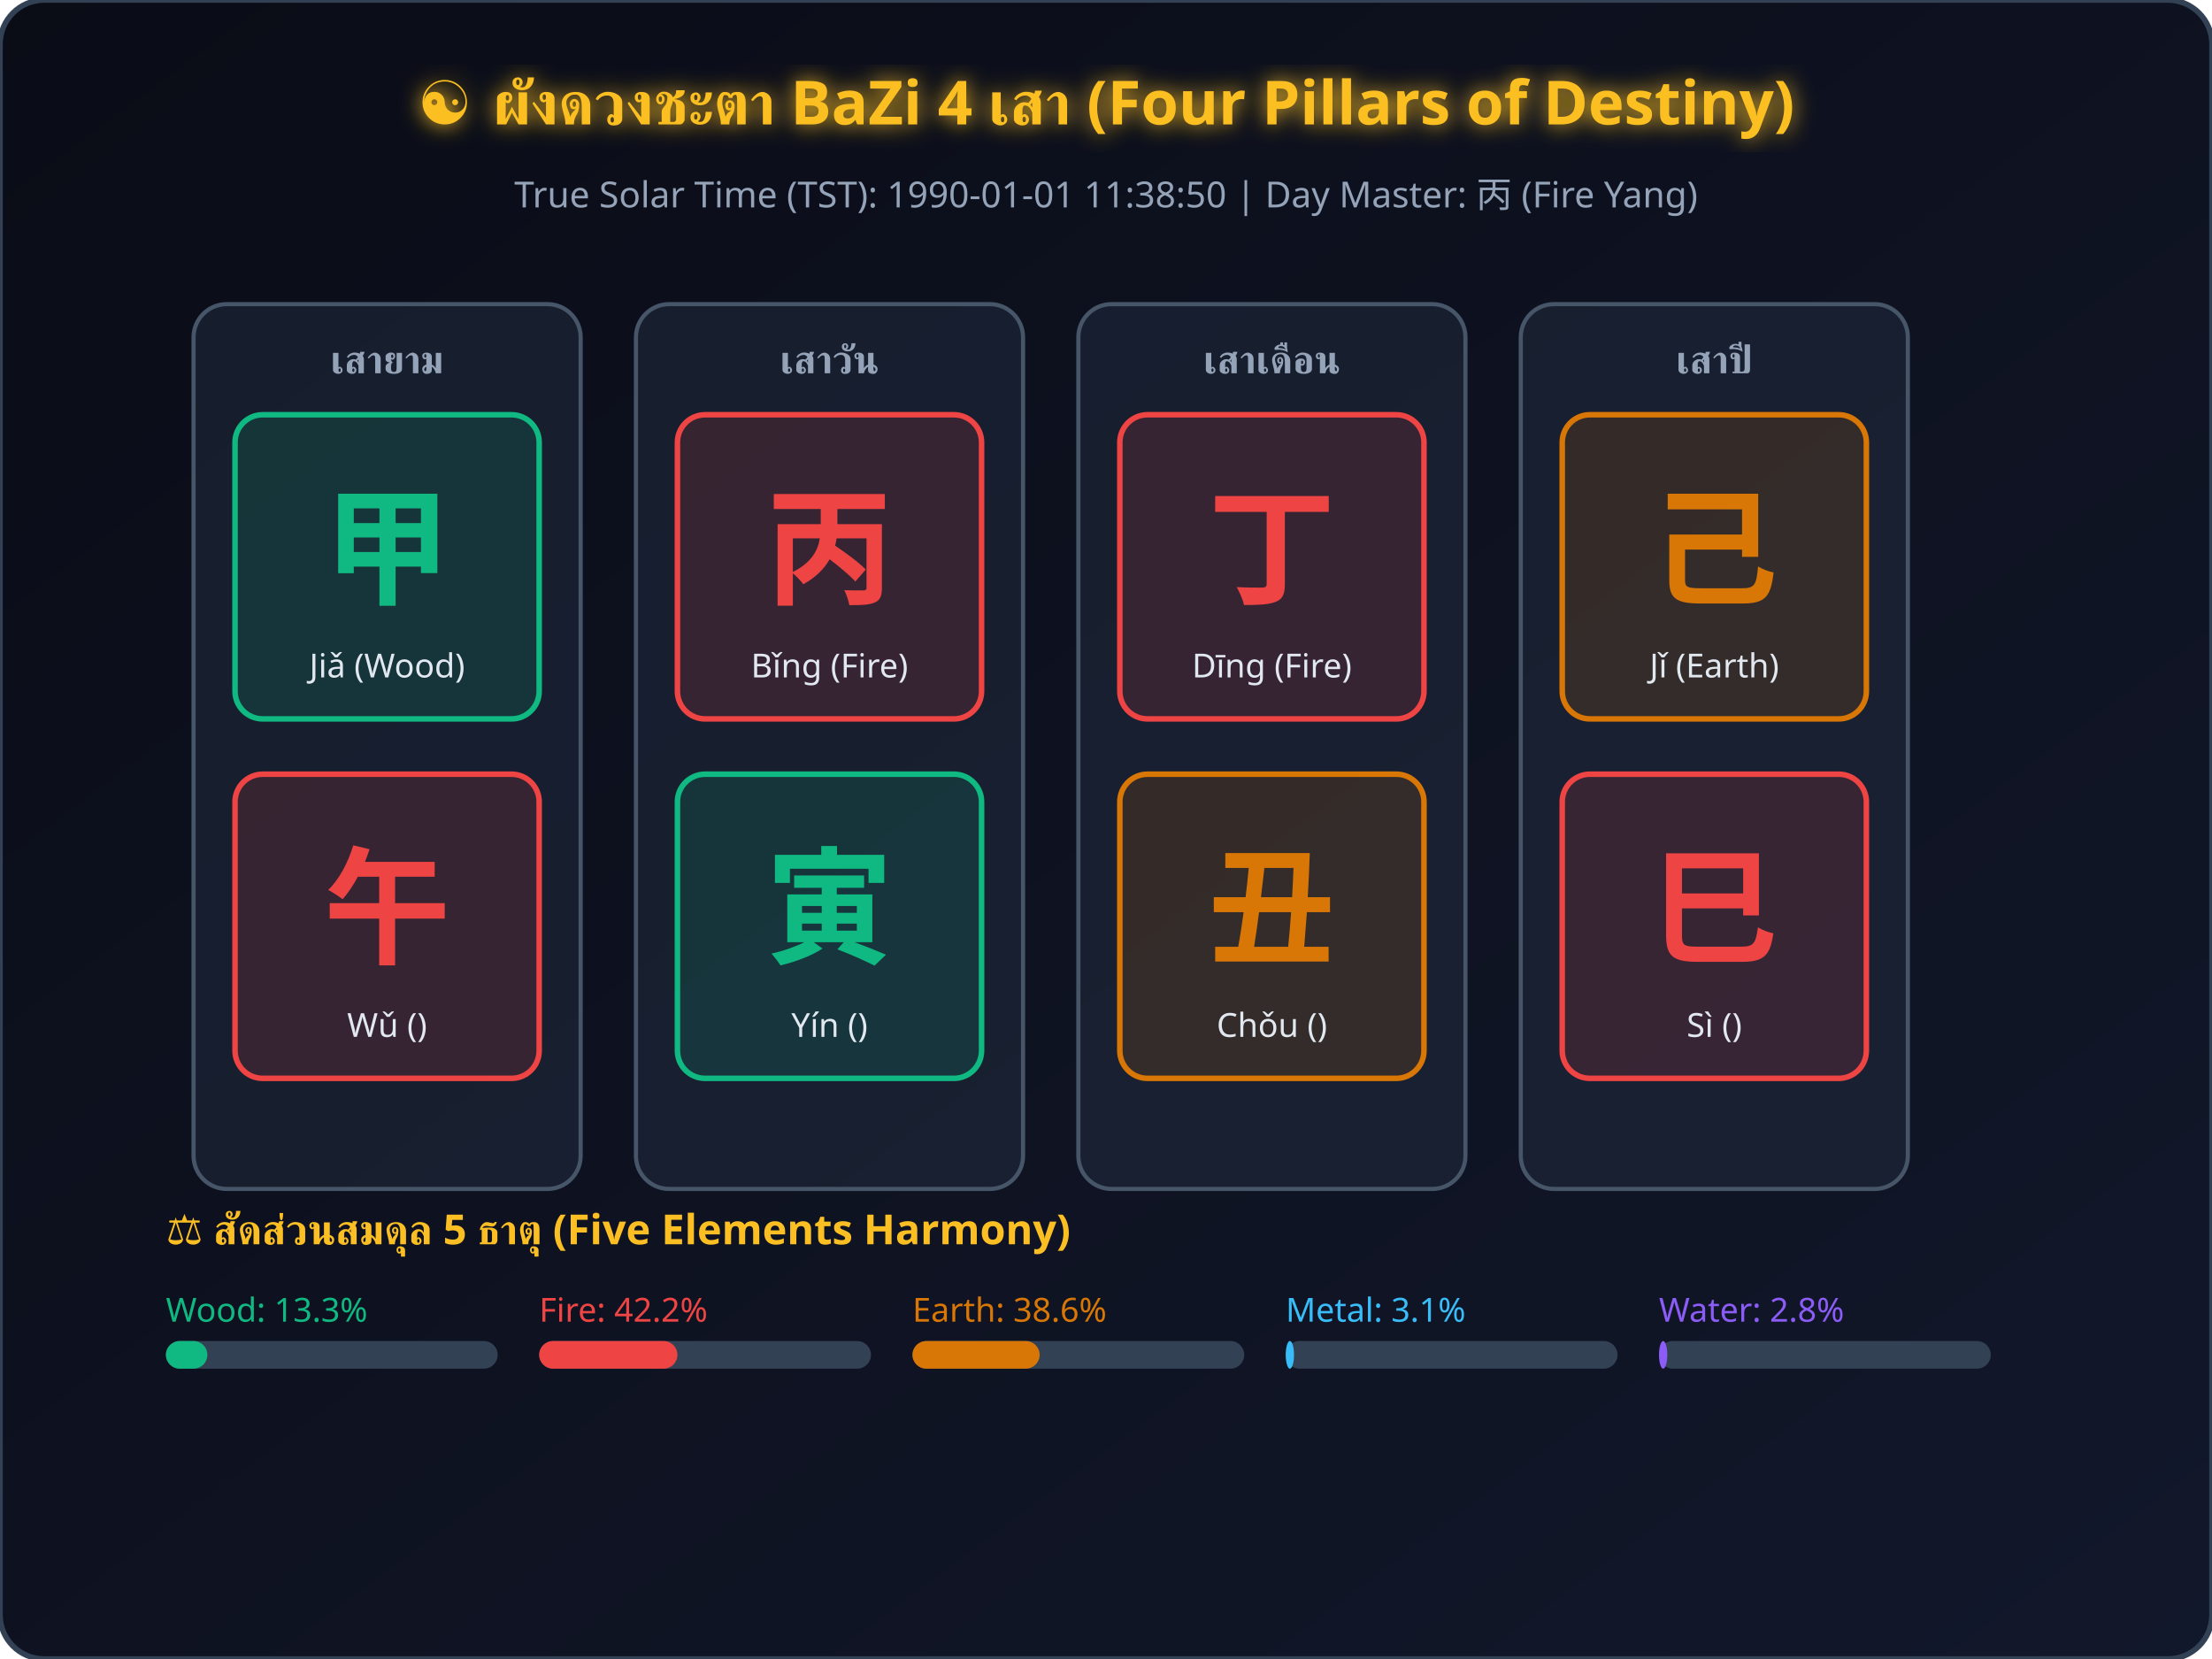
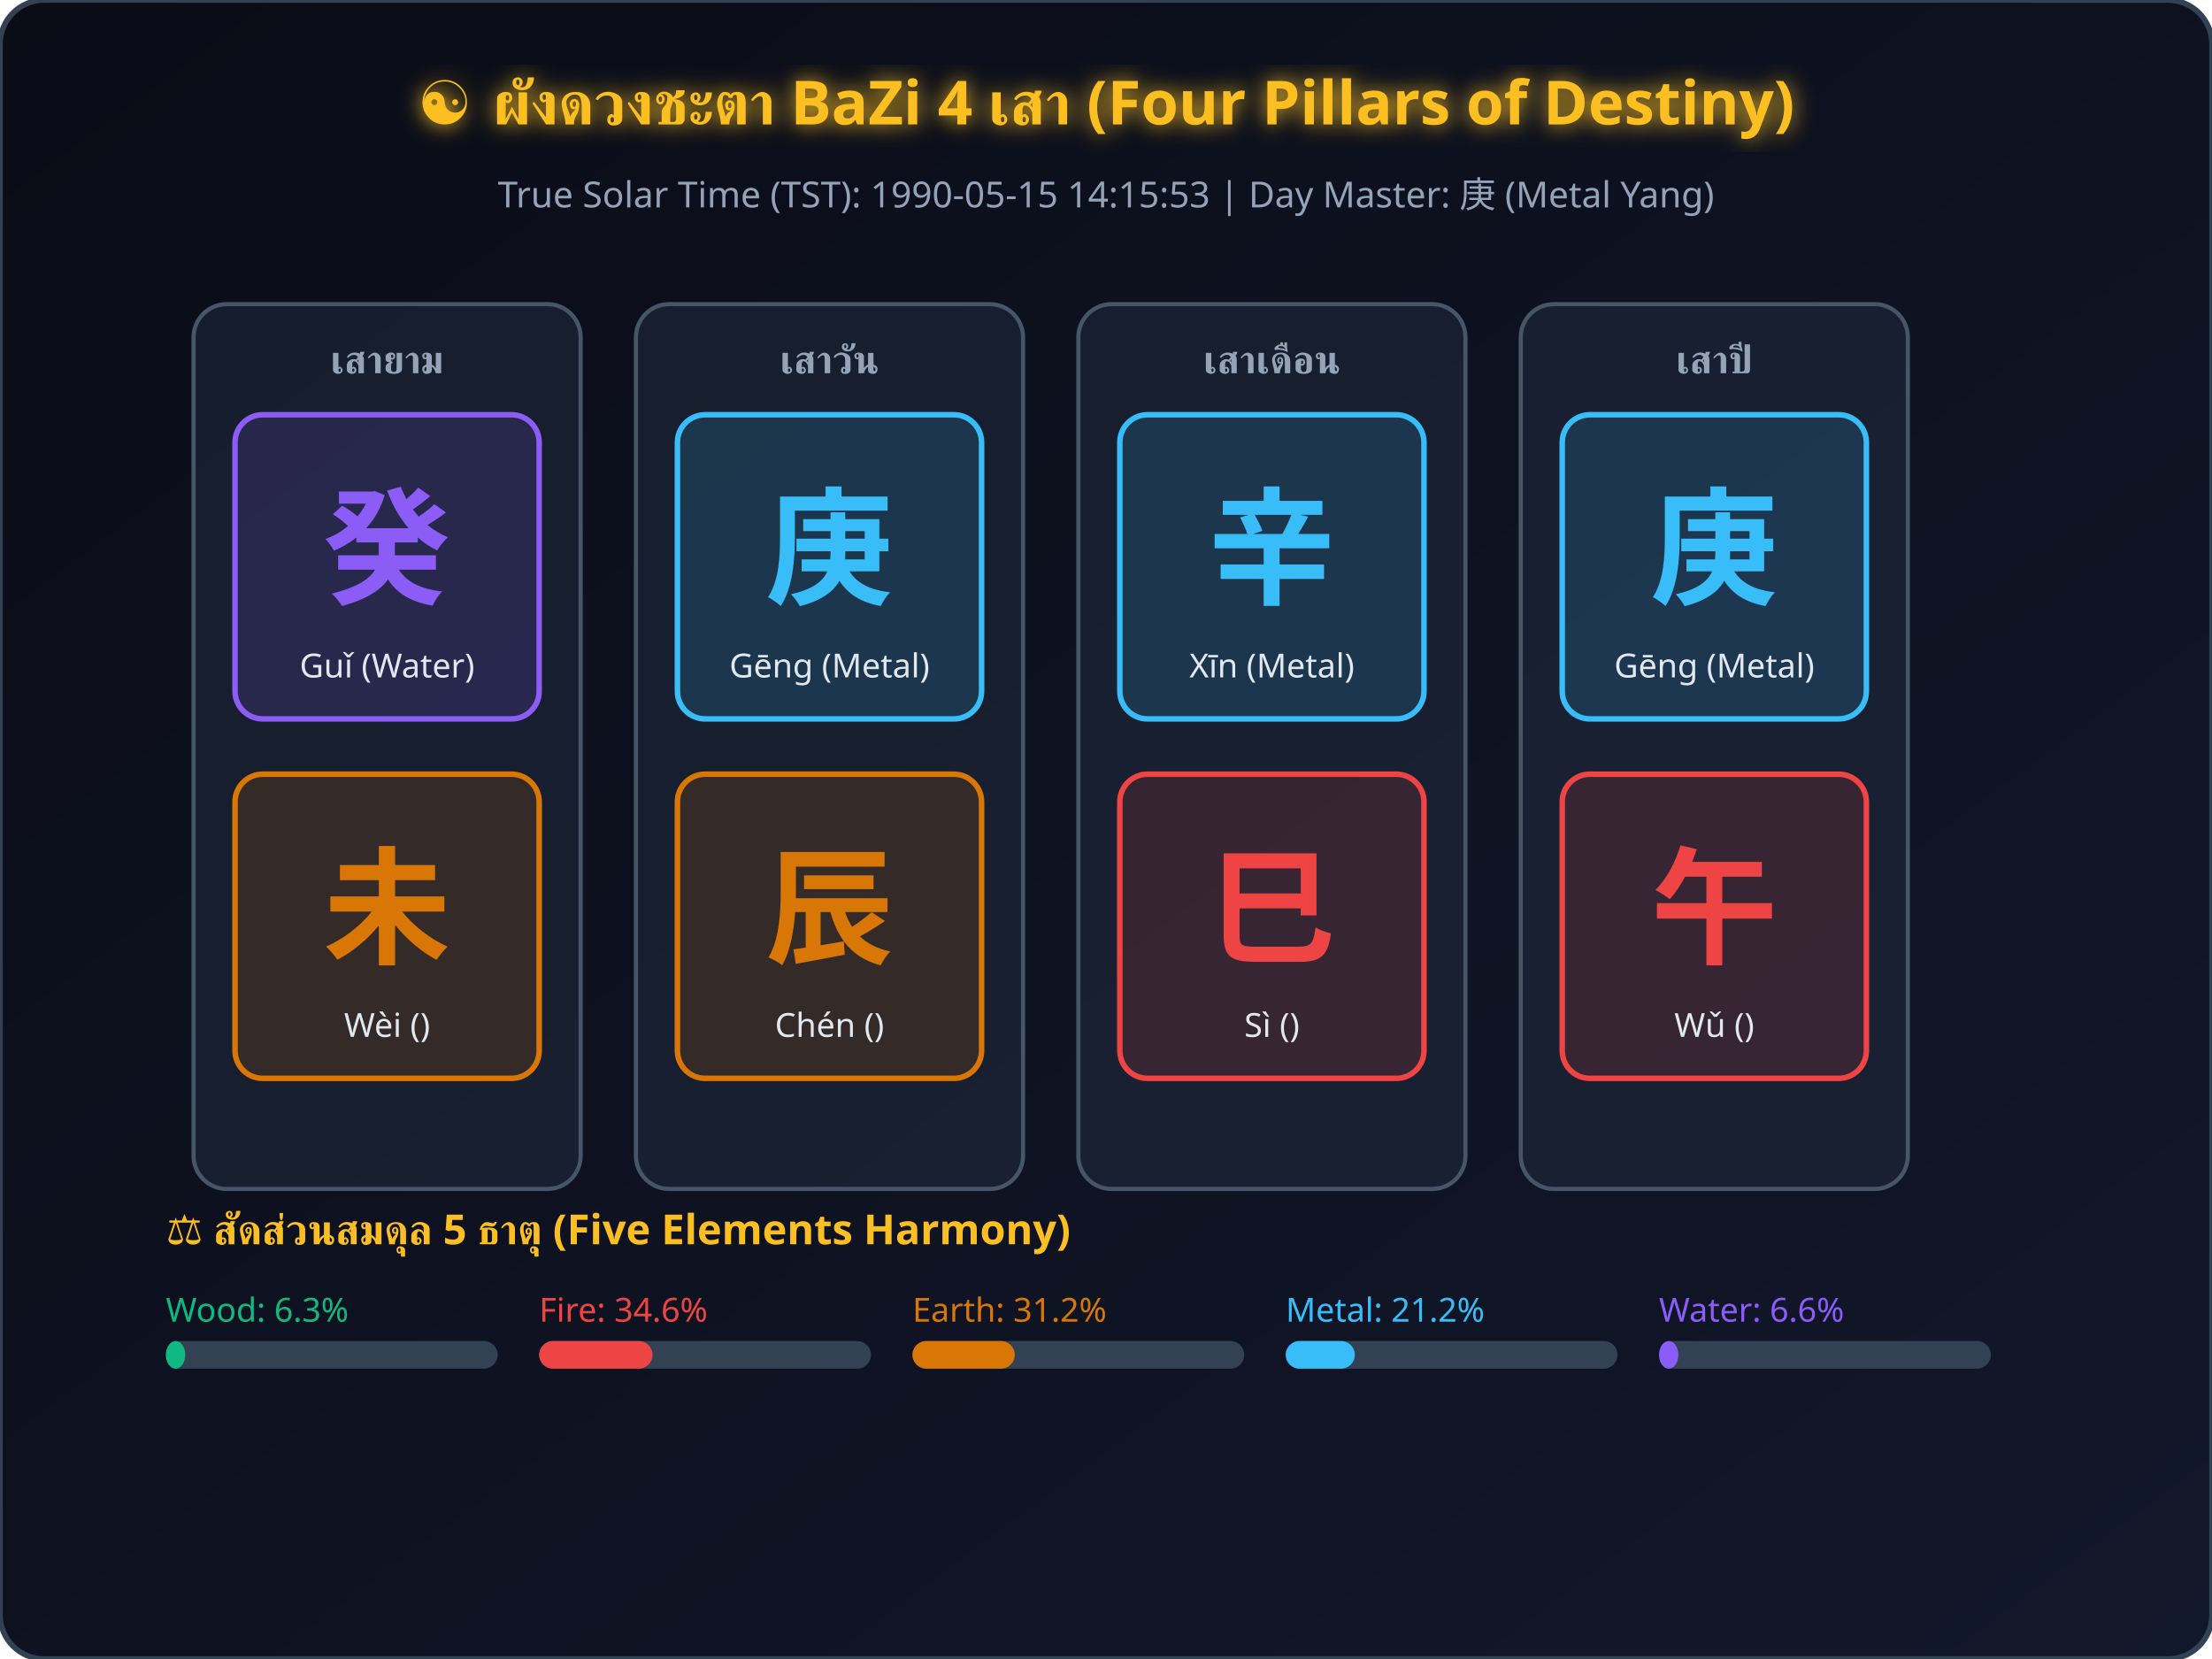
<svg xmlns="http://www.w3.org/2000/svg" viewBox="0 0 800 600" width="100%" height="100%">
  <defs>
    <linearGradient id="bgGrad" x1="0%" y1="0%" x2="100%" y2="100%">
      <stop offset="0%" stop-color="#0a0c16" />
      <stop offset="100%" stop-color="#12182b" />
    </linearGradient>
    <filter id="glow" x="-20%" y="-20%" width="140%" height="140%">
      <feGaussianBlur stdDeviation="4" result="blur" />
      <feComposite in="SourceGraphic" in2="blur" operator="over" />
    </filter>
  </defs>
  <rect width="800" height="600" rx="16" fill="url(#bgGrad)" stroke="#334155" stroke-width="2" />
  <text x="400" y="45" font-family="Prompt, sans-serif" font-size="22" font-weight="bold" fill="#fbbf24" text-anchor="middle" filter="url(#glow)">☯ ผังดวงชะตา BaZi 4 เสา (Four Pillars of Destiny)</text>
-   <text x="400" y="75" font-family="Prompt, sans-serif" font-size="13" fill="#94a3b8" text-anchor="middle">True Solar Time (TST): 1990-01-01 11:38:50 | Day Master: 丙 (Fire Yang)</text>
+   <text x="400" y="75" font-family="Prompt, sans-serif" font-size="13" fill="#94a3b8" text-anchor="middle">True Solar Time (TST): 1990-05-15 14:15:53 | Day Master: 庚 (Metal Yang)</text>
  <g transform="translate(60, 100)">
    <rect x="10" y="10" width="140" height="320" rx="12" fill="#1e293b" fill-opacity="0.6" stroke="#475569" stroke-width="1.5" />
    <text x="80" y="35" font-family="Prompt, sans-serif" font-size="14" font-weight="bold" fill="#94a3b8" text-anchor="middle">เสายาม</text>
-     <rect x="25" y="50" width="110" height="110" rx="10" fill="#10b981" fill-opacity="0.15" stroke="#10b981" stroke-width="2" />
-     <text x="80" y="115" font-family="sans-serif" font-size="46" font-weight="bold" fill="#10b981" text-anchor="middle">甲</text>
-     <text x="80" y="145" font-family="Prompt, sans-serif" font-size="12" fill="#e2e8f0" text-anchor="middle">Jiǎ (Wood)</text>
-     <rect x="25" y="180" width="110" height="110" rx="10" fill="#ef4444" fill-opacity="0.15" stroke="#ef4444" stroke-width="2" />
-     <text x="80" y="245" font-family="sans-serif" font-size="46" font-weight="bold" fill="#ef4444" text-anchor="middle">午</text>
-     <text x="80" y="275" font-family="Prompt, sans-serif" font-size="12" fill="#e2e8f0" text-anchor="middle">Wǔ ()</text>
+     <rect x="25" y="50" width="110" height="110" rx="10" fill="#8b5cf6" fill-opacity="0.15" stroke="#8b5cf6" stroke-width="2" />
+     <text x="80" y="115" font-family="sans-serif" font-size="46" font-weight="bold" fill="#8b5cf6" text-anchor="middle">癸</text>
+     <text x="80" y="145" font-family="Prompt, sans-serif" font-size="12" fill="#e2e8f0" text-anchor="middle">Guǐ (Water)</text>
+     <rect x="25" y="180" width="110" height="110" rx="10" fill="#d97706" fill-opacity="0.15" stroke="#d97706" stroke-width="2" />
+     <text x="80" y="245" font-family="sans-serif" font-size="46" font-weight="bold" fill="#d97706" text-anchor="middle">未</text>
+     <text x="80" y="275" font-family="Prompt, sans-serif" font-size="12" fill="#e2e8f0" text-anchor="middle">Wèi ()</text>
    <rect x="170" y="10" width="140" height="320" rx="12" fill="#1e293b" fill-opacity="0.6" stroke="#475569" stroke-width="1.5" />
    <text x="240" y="35" font-family="Prompt, sans-serif" font-size="14" font-weight="bold" fill="#94a3b8" text-anchor="middle">เสาวัน</text>
-     <rect x="185" y="50" width="110" height="110" rx="10" fill="#ef4444" fill-opacity="0.15" stroke="#ef4444" stroke-width="2" />
-     <text x="240" y="115" font-family="sans-serif" font-size="46" font-weight="bold" fill="#ef4444" text-anchor="middle">丙</text>
-     <text x="240" y="145" font-family="Prompt, sans-serif" font-size="12" fill="#e2e8f0" text-anchor="middle">Bǐng (Fire)</text>
-     <rect x="185" y="180" width="110" height="110" rx="10" fill="#10b981" fill-opacity="0.15" stroke="#10b981" stroke-width="2" />
-     <text x="240" y="245" font-family="sans-serif" font-size="46" font-weight="bold" fill="#10b981" text-anchor="middle">寅</text>
-     <text x="240" y="275" font-family="Prompt, sans-serif" font-size="12" fill="#e2e8f0" text-anchor="middle">Yín ()</text>
+     <rect x="185" y="50" width="110" height="110" rx="10" fill="#38bdf8" fill-opacity="0.15" stroke="#38bdf8" stroke-width="2" />
+     <text x="240" y="115" font-family="sans-serif" font-size="46" font-weight="bold" fill="#38bdf8" text-anchor="middle">庚</text>
+     <text x="240" y="145" font-family="Prompt, sans-serif" font-size="12" fill="#e2e8f0" text-anchor="middle">Gēng (Metal)</text>
+     <rect x="185" y="180" width="110" height="110" rx="10" fill="#d97706" fill-opacity="0.15" stroke="#d97706" stroke-width="2" />
+     <text x="240" y="245" font-family="sans-serif" font-size="46" font-weight="bold" fill="#d97706" text-anchor="middle">辰</text>
+     <text x="240" y="275" font-family="Prompt, sans-serif" font-size="12" fill="#e2e8f0" text-anchor="middle">Chén ()</text>
    <rect x="330" y="10" width="140" height="320" rx="12" fill="#1e293b" fill-opacity="0.6" stroke="#475569" stroke-width="1.5" />
    <text x="400" y="35" font-family="Prompt, sans-serif" font-size="14" font-weight="bold" fill="#94a3b8" text-anchor="middle">เสาเดือน</text>
-     <rect x="345" y="50" width="110" height="110" rx="10" fill="#ef4444" fill-opacity="0.15" stroke="#ef4444" stroke-width="2" />
-     <text x="400" y="115" font-family="sans-serif" font-size="46" font-weight="bold" fill="#ef4444" text-anchor="middle">丁</text>
-     <text x="400" y="145" font-family="Prompt, sans-serif" font-size="12" fill="#e2e8f0" text-anchor="middle">Dīng (Fire)</text>
-     <rect x="345" y="180" width="110" height="110" rx="10" fill="#d97706" fill-opacity="0.15" stroke="#d97706" stroke-width="2" />
-     <text x="400" y="245" font-family="sans-serif" font-size="46" font-weight="bold" fill="#d97706" text-anchor="middle">丑</text>
-     <text x="400" y="275" font-family="Prompt, sans-serif" font-size="12" fill="#e2e8f0" text-anchor="middle">Chǒu ()</text>
+     <rect x="345" y="50" width="110" height="110" rx="10" fill="#38bdf8" fill-opacity="0.15" stroke="#38bdf8" stroke-width="2" />
+     <text x="400" y="115" font-family="sans-serif" font-size="46" font-weight="bold" fill="#38bdf8" text-anchor="middle">辛</text>
+     <text x="400" y="145" font-family="Prompt, sans-serif" font-size="12" fill="#e2e8f0" text-anchor="middle">Xīn (Metal)</text>
+     <rect x="345" y="180" width="110" height="110" rx="10" fill="#ef4444" fill-opacity="0.15" stroke="#ef4444" stroke-width="2" />
+     <text x="400" y="245" font-family="sans-serif" font-size="46" font-weight="bold" fill="#ef4444" text-anchor="middle">巳</text>
+     <text x="400" y="275" font-family="Prompt, sans-serif" font-size="12" fill="#e2e8f0" text-anchor="middle">Sì ()</text>
    <rect x="490" y="10" width="140" height="320" rx="12" fill="#1e293b" fill-opacity="0.6" stroke="#475569" stroke-width="1.5" />
    <text x="560" y="35" font-family="Prompt, sans-serif" font-size="14" font-weight="bold" fill="#94a3b8" text-anchor="middle">เสาปี</text>
-     <rect x="505" y="50" width="110" height="110" rx="10" fill="#d97706" fill-opacity="0.15" stroke="#d97706" stroke-width="2" />
-     <text x="560" y="115" font-family="sans-serif" font-size="46" font-weight="bold" fill="#d97706" text-anchor="middle">己</text>
-     <text x="560" y="145" font-family="Prompt, sans-serif" font-size="12" fill="#e2e8f0" text-anchor="middle">Jǐ (Earth)</text>
+     <rect x="505" y="50" width="110" height="110" rx="10" fill="#38bdf8" fill-opacity="0.15" stroke="#38bdf8" stroke-width="2" />
+     <text x="560" y="115" font-family="sans-serif" font-size="46" font-weight="bold" fill="#38bdf8" text-anchor="middle">庚</text>
+     <text x="560" y="145" font-family="Prompt, sans-serif" font-size="12" fill="#e2e8f0" text-anchor="middle">Gēng (Metal)</text>
    <rect x="505" y="180" width="110" height="110" rx="10" fill="#ef4444" fill-opacity="0.15" stroke="#ef4444" stroke-width="2" />
-     <text x="560" y="245" font-family="sans-serif" font-size="46" font-weight="bold" fill="#ef4444" text-anchor="middle">巳</text>
-     <text x="560" y="275" font-family="Prompt, sans-serif" font-size="12" fill="#e2e8f0" text-anchor="middle">Sì ()</text>
+     <text x="560" y="245" font-family="sans-serif" font-size="46" font-weight="bold" fill="#ef4444" text-anchor="middle">午</text>
+     <text x="560" y="275" font-family="Prompt, sans-serif" font-size="12" fill="#e2e8f0" text-anchor="middle">Wǔ ()</text>
  </g>
  <g transform="translate(60, 450)">
    <text x="0" y="0" font-family="Prompt, sans-serif" font-size="15" font-weight="bold" fill="#fbbf24">⚖️ สัดส่วนสมดุล 5 ธาตุ (Five Elements Harmony)</text>
-     <text x="0" y="28" font-family="Prompt, sans-serif" font-size="12" fill="#10b981">Wood: 13.3%</text>
+     <text x="0" y="28" font-family="Prompt, sans-serif" font-size="12" fill="#10b981">Wood: 6.3%</text>
    <rect x="0" y="35" width="120" height="10" rx="5" fill="#334155" />
-     <rect x="0" y="35" width="15" height="10" rx="5" fill="#10b981" />
-     <text x="135" y="28" font-family="Prompt, sans-serif" font-size="12" fill="#ef4444">Fire: 42.2%</text>
+     <rect x="0" y="35" width="7" height="10" rx="5" fill="#10b981" />
+     <text x="135" y="28" font-family="Prompt, sans-serif" font-size="12" fill="#ef4444">Fire: 34.6%</text>
    <rect x="135" y="35" width="120" height="10" rx="5" fill="#334155" />
-     <rect x="135" y="35" width="50" height="10" rx="5" fill="#ef4444" />
-     <text x="270" y="28" font-family="Prompt, sans-serif" font-size="12" fill="#d97706">Earth: 38.6%</text>
+     <rect x="135" y="35" width="41" height="10" rx="5" fill="#ef4444" />
+     <text x="270" y="28" font-family="Prompt, sans-serif" font-size="12" fill="#d97706">Earth: 31.2%</text>
    <rect x="270" y="35" width="120" height="10" rx="5" fill="#334155" />
-     <rect x="270" y="35" width="46" height="10" rx="5" fill="#d97706" />
-     <text x="405" y="28" font-family="Prompt, sans-serif" font-size="12" fill="#38bdf8">Metal: 3.1%</text>
+     <rect x="270" y="35" width="37" height="10" rx="5" fill="#d97706" />
+     <text x="405" y="28" font-family="Prompt, sans-serif" font-size="12" fill="#38bdf8">Metal: 21.2%</text>
    <rect x="405" y="35" width="120" height="10" rx="5" fill="#334155" />
-     <rect x="405" y="35" width="3" height="10" rx="5" fill="#38bdf8" />
-     <text x="540" y="28" font-family="Prompt, sans-serif" font-size="12" fill="#8b5cf6">Water: 2.8%</text>
+     <rect x="405" y="35" width="25" height="10" rx="5" fill="#38bdf8" />
+     <text x="540" y="28" font-family="Prompt, sans-serif" font-size="12" fill="#8b5cf6">Water: 6.6%</text>
    <rect x="540" y="35" width="120" height="10" rx="5" fill="#334155" />
-     <rect x="540" y="35" width="3" height="10" rx="5" fill="#8b5cf6" />
+     <rect x="540" y="35" width="7" height="10" rx="5" fill="#8b5cf6" />
  </g>
</svg>
